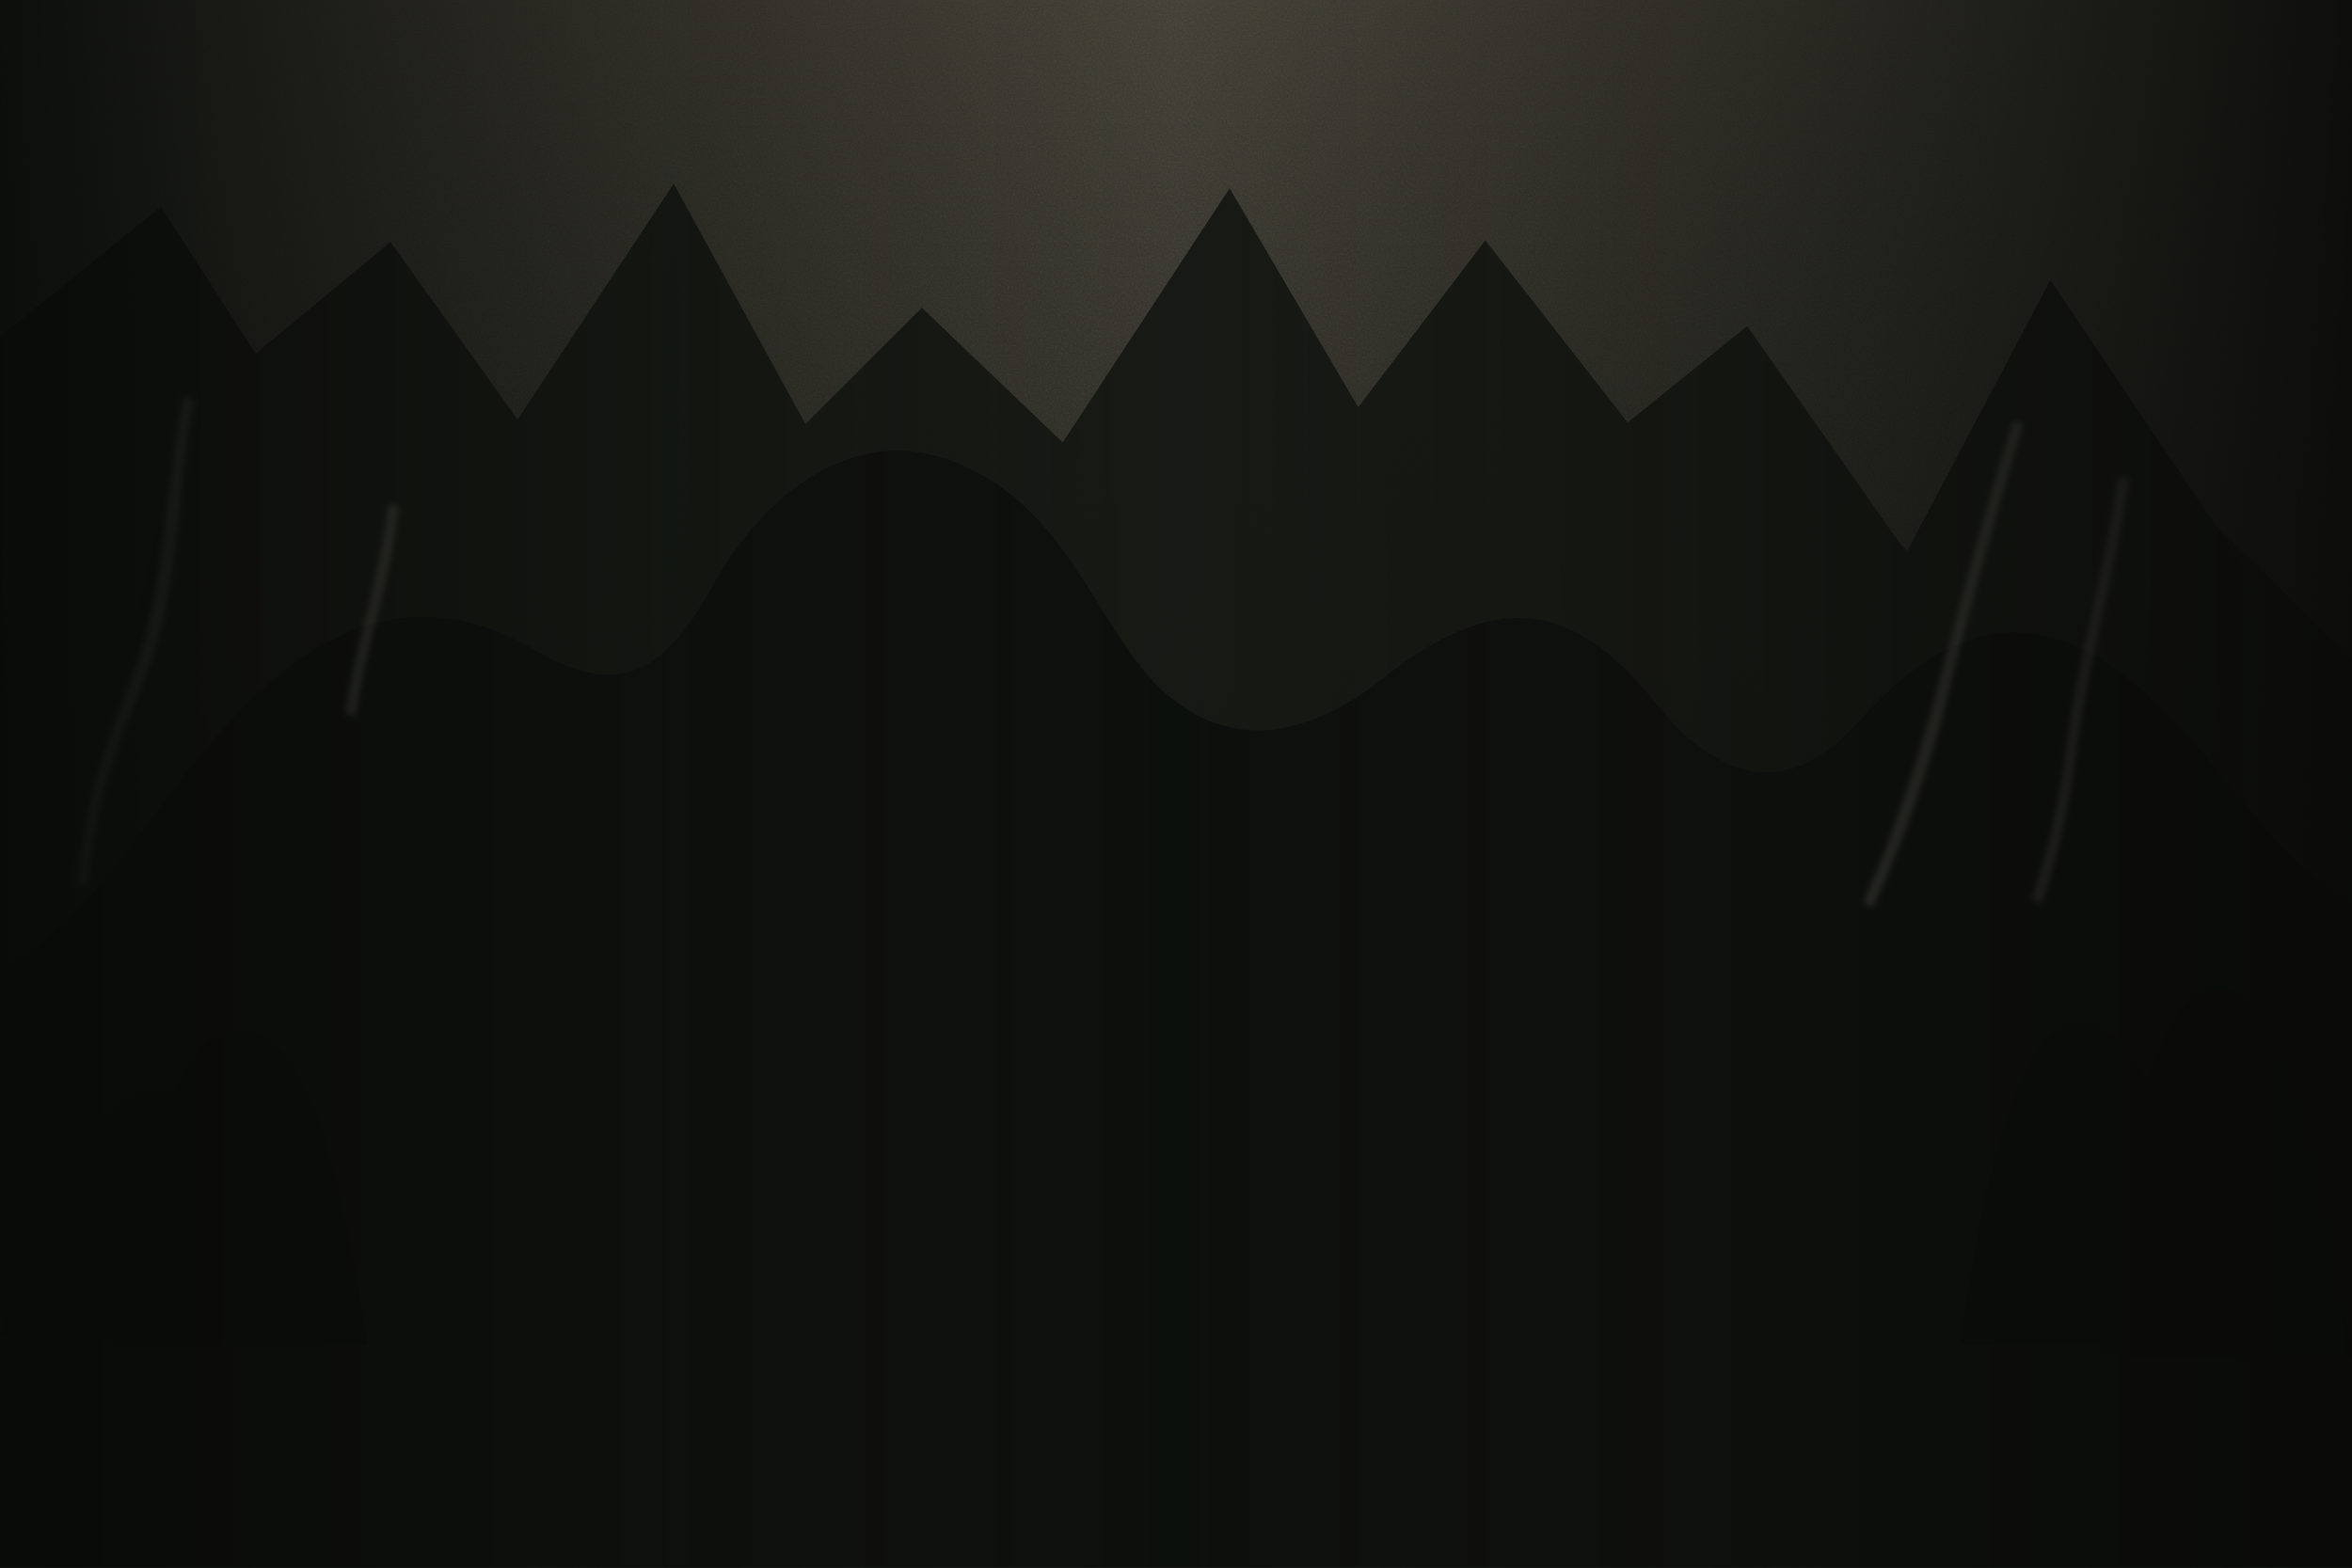
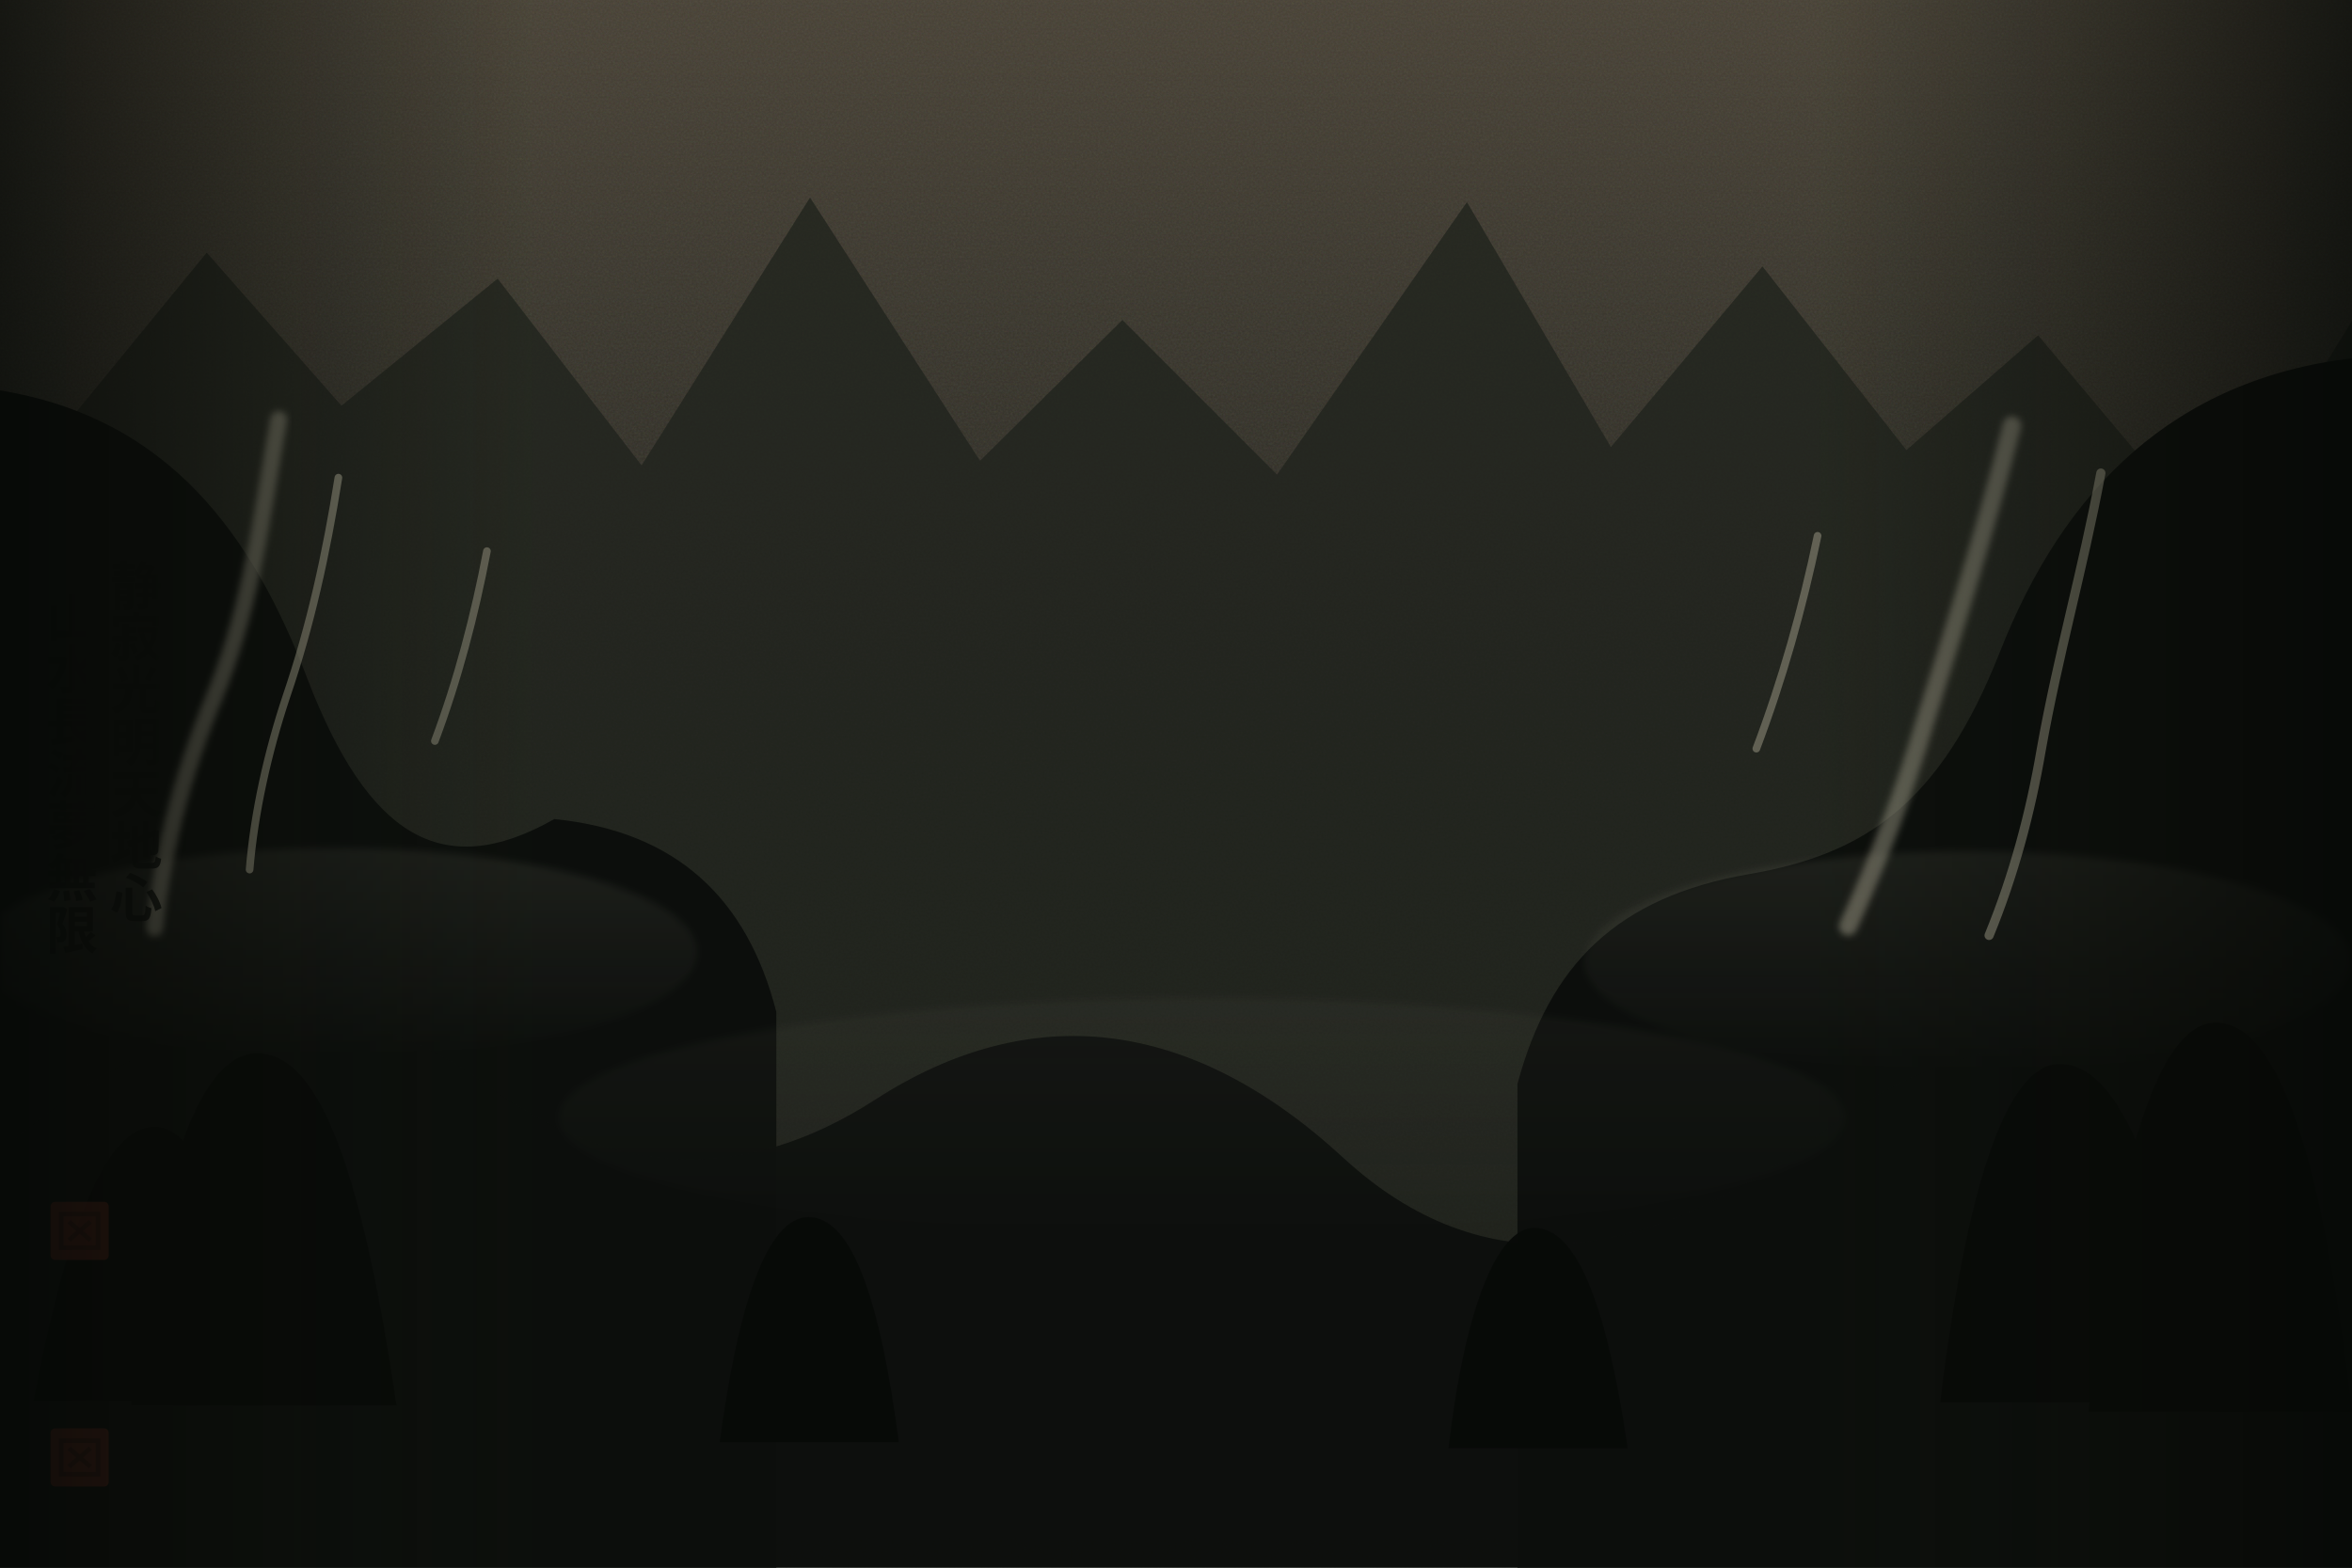
<svg xmlns="http://www.w3.org/2000/svg" viewBox="0 0 1536 1024" preserveAspectRatio="xMidYMid slice">
  <defs>
    <linearGradient id="paper" x1="0" y1="0" x2="0" y2="1">
-       <stop stop-color="#4e493c" />
-       <stop offset=".48" stop-color="#282922" />
-       <stop offset="1" stop-color="#171914" />
+       <stop stop-color="#544c3d" />
+       <stop offset=".45" stop-color="#2d2d25" />
+       <stop offset="1" stop-color="#171913" />
+     </linearGradient>
+     <linearGradient id="mist" x1="0" y1="0" x2="0" y2="1">
+       <stop stop-color="#d5d0b8" stop-opacity=".38" />
+       <stop offset="1" stop-color="#d5d0b8" stop-opacity="0" />
+     </linearGradient>
+     <linearGradient id="vignette" x1="0" x2="1">
+       <stop stop-color="#060806" stop-opacity=".82" />
+       <stop offset=".23" stop-color="#11130f" stop-opacity=".18" />
+       <stop offset=".77" stop-color="#11130f" stop-opacity=".18" />
+       <stop offset="1" stop-color="#060806" stop-opacity=".82" />
    </linearGradient>
    <filter id="grain">
-       <feTurbulence type="fractalNoise" baseFrequency=".8" numOctaves="3" seed="8" />
-       <feColorMatrix values="1 0 0 0 0  0 1 0 0 0  0 0 1 0 0  0 0 0 .18 0" />
+       <feTurbulence type="fractalNoise" baseFrequency=".72" numOctaves="4" seed="19" />
+       <feColorMatrix values="1 0 0 0 0 0 1 0 0 0 0 0 1 0 0 0 0 0 .16 0" />
    </filter>
-     <filter id="blur">
-       <feGaussianBlur stdDeviation="2" />
+     <filter id="soft">
+       <feGaussianBlur stdDeviation="2.2" />
    </filter>
-     <linearGradient id="fade" x1="0" x2="1">
-       <stop stop-color="#080a08" stop-opacity=".95" />
-       <stop offset=".5" stop-color="#151712" stop-opacity=".25" />
-       <stop offset="1" stop-color="#090a08" stop-opacity=".95" />
-     </linearGradient>
  </defs>
  <rect width="1536" height="1024" fill="url(#paper)" />
-   <rect width="1536" height="1024" filter="url(#grain)" opacity=".85" />
-   <g fill="#151813" opacity=".95">
-     <path d="M0 220L105 135l62 96 88-73 83 116 102-154 86 157 76-76 92 88 109-166 84 143 83-109 93 119 78-63 104 148 94-178 126 187v654H0z" />
-     <path d="M0 438l95-79 76 53 86-118 106 126 93-74 77 93 102-112 88 104 104-88 86 91 104-134 98 122 104-88 102 97 125-89 130 128v553H0z" opacity=".8" />
+   <rect width="1536" height="1024" filter="url(#grain)" opacity=".72" />
+   <g fill="#23261f" opacity=".78">
+     <path d="M0 330L135 165l88 100 102-83 94 122 110-175 111 172 93-92 101 101 124-178 94 160 99-118 94 120 86-75 115 137 110-179 160 210v617H0z" />
+     <path d="M0 455l103-89 83 61 98-132 111 140 101-82 87 104 112-124 97 118 116-102 99 102 117-146 109 137 111-99 105 108 107-88 80 77v564H0z" opacity=".67" />
  </g>
-   <g fill="#0a0d0a">
-     <path d="M0 635c80-44 119-158 206-211 53-32 101-24 142 0 51 30 83 21 116-39 38-69 98-108 160-83 73 29 91 105 132 146 46 45 99 33 146-4 72-57 123-55 179 15 43 54 89 62 133 12 60-67 117-78 183-22 62 53 91 126 159 151v424H0z" />
-     <path d="M0 773c99-88 180-103 261-45 73 52 153 58 231 5 90-61 180-49 267 35 86 83 184 73 290-12 100-80 211-73 324 20 52 43 106 67 163 71v177H0z" opacity=".9" />
+   <g fill="#0b0e0b">
+     <path d="M0 255c110 18 165 94 201 189 39 101 87 133 161 91 80 8 126 52 145 126v363H0z" />
+     <path d="M1536 234c-116 14-188 85-230 192-39 99-88 132-164 145-86 15-130 59-151 137v316h545z" />
+     <path d="M0 752c119-102 220-115 320-42 79 58 164 65 252 8 101-65 205-54 305 38 91 84 197 72 315-18 109-83 227-72 344 34v252H0z" opacity=".94" />
  </g>
-   <g stroke="#d9d5bd" stroke-width="7" opacity=".34" filter="url(#blur)">
-     <path d="M123 260c-13 70-8 126-35 190-15 35-29 71-34 128" />
-     <path d="M1318 276c-20 66-36 123-51 184-12 46-28 89-47 131" />
-     <path d="M1387 312c-9 62-26 115-34 176-4 33-11 66-23 101" />
-     <path d="M257 330c-5 48-22 92-28 137" />
+   <g fill="none" stroke-linecap="round">
+     <path d="M182 274c-12 68-18 122-42 181-19 46-33 95-39 151" stroke="#d8d2b8" stroke-width="11" opacity=".46" filter="url(#soft)" />
+     <path d="M221 312c-8 50-18 96-34 143-12 36-21 76-24 113" stroke="#eee8ca" stroke-width="5" opacity=".52" />
+     <path d="M1314 278c-18 71-37 130-57 194-13 44-29 87-50 133" stroke="#d8d2b8" stroke-width="12" opacity=".45" filter="url(#soft)" />
+     <path d="M1372 309c-12 64-28 119-39 181-7 41-18 82-34 121" stroke="#eee8ca" stroke-width="6" opacity=".5" />
+     <path d="M1187 350c-10 48-23 94-40 139" stroke="#e5dfc4" stroke-width="5" opacity=".4" />
+     <path d="M318 360c-8 42-19 84-34 124" stroke="#e5dfc4" stroke-width="5" opacity=".4" />
  </g>
-   <g fill="#050705" opacity=".95">
-     <path d="M0 872c33-107 68-160 105-160 34 0 53 50 68 160z" />
-     <path d="M74 879c18-129 45-207 82-207 41 0 65 76 84 207z" />
-     <path d="M1280 878c18-130 43-211 77-211 41 0 71 77 91 211z" />
-     <path d="M1371 886c15-151 40-240 77-240 39 0 65 87 88 240z" />
+   <g fill="url(#mist)" opacity=".28" filter="url(#soft)">
+     <ellipse cx="220" cy="622" rx="235" ry="68" />
+     <ellipse cx="1285" cy="628" rx="250" ry="72" />
+     <ellipse cx="785" cy="730" rx="420" ry="78" opacity=".42" />
  </g>
-   <rect width="1536" height="1024" fill="url(#fade)" />
+   <g fill="#050705" opacity=".96">
+     <path d="M22 915c21-112 47-179 79-179 30 0 53 65 71 179z" />
+     <path d="M86 918c16-146 43-230 82-230 42 0 69 82 91 230z" />
+     <path d="M1267 916c17-139 43-221 78-221 41 0 70 80 92 221z" />
+     <path d="M1364 922c17-160 45-254 83-254 42 0 70 91 89 254z" />
+     <path d="M470 942c12-90 31-147 58-147 29 0 47 56 59 147z" />
+     <path d="M946 946c10-88 31-144 56-144 29 0 48 55 61 144z" />
+   </g>
+   <g fill="#090b08" opacity=".82" font-family="serif" font-size="34" font-weight="700">
+     <text x="47" y="386" writing-mode="vertical-rl">山水長流夢無限</text>
+     <text x="89" y="365" writing-mode="vertical-rl">静寂光明天地心</text>
+   </g>
+   <g fill="#5d2419" opacity=".62">
+     <rect x="33" y="785" width="38" height="38" rx="3" />
+     <rect x="33" y="933" width="38" height="38" rx="3" />
+   </g>
+   <g fill="none" stroke="#24110d" stroke-width="3" opacity=".7">
+     <path d="M40 793h24v22H40zM45 798l14 12M59 798l-14 12" />
+     <path d="M40 941h24v22H40zM45 946l14 12M59 946l-14 12" />
+   </g>
+   <rect width="1536" height="1024" fill="url(#vignette)" />
</svg>
